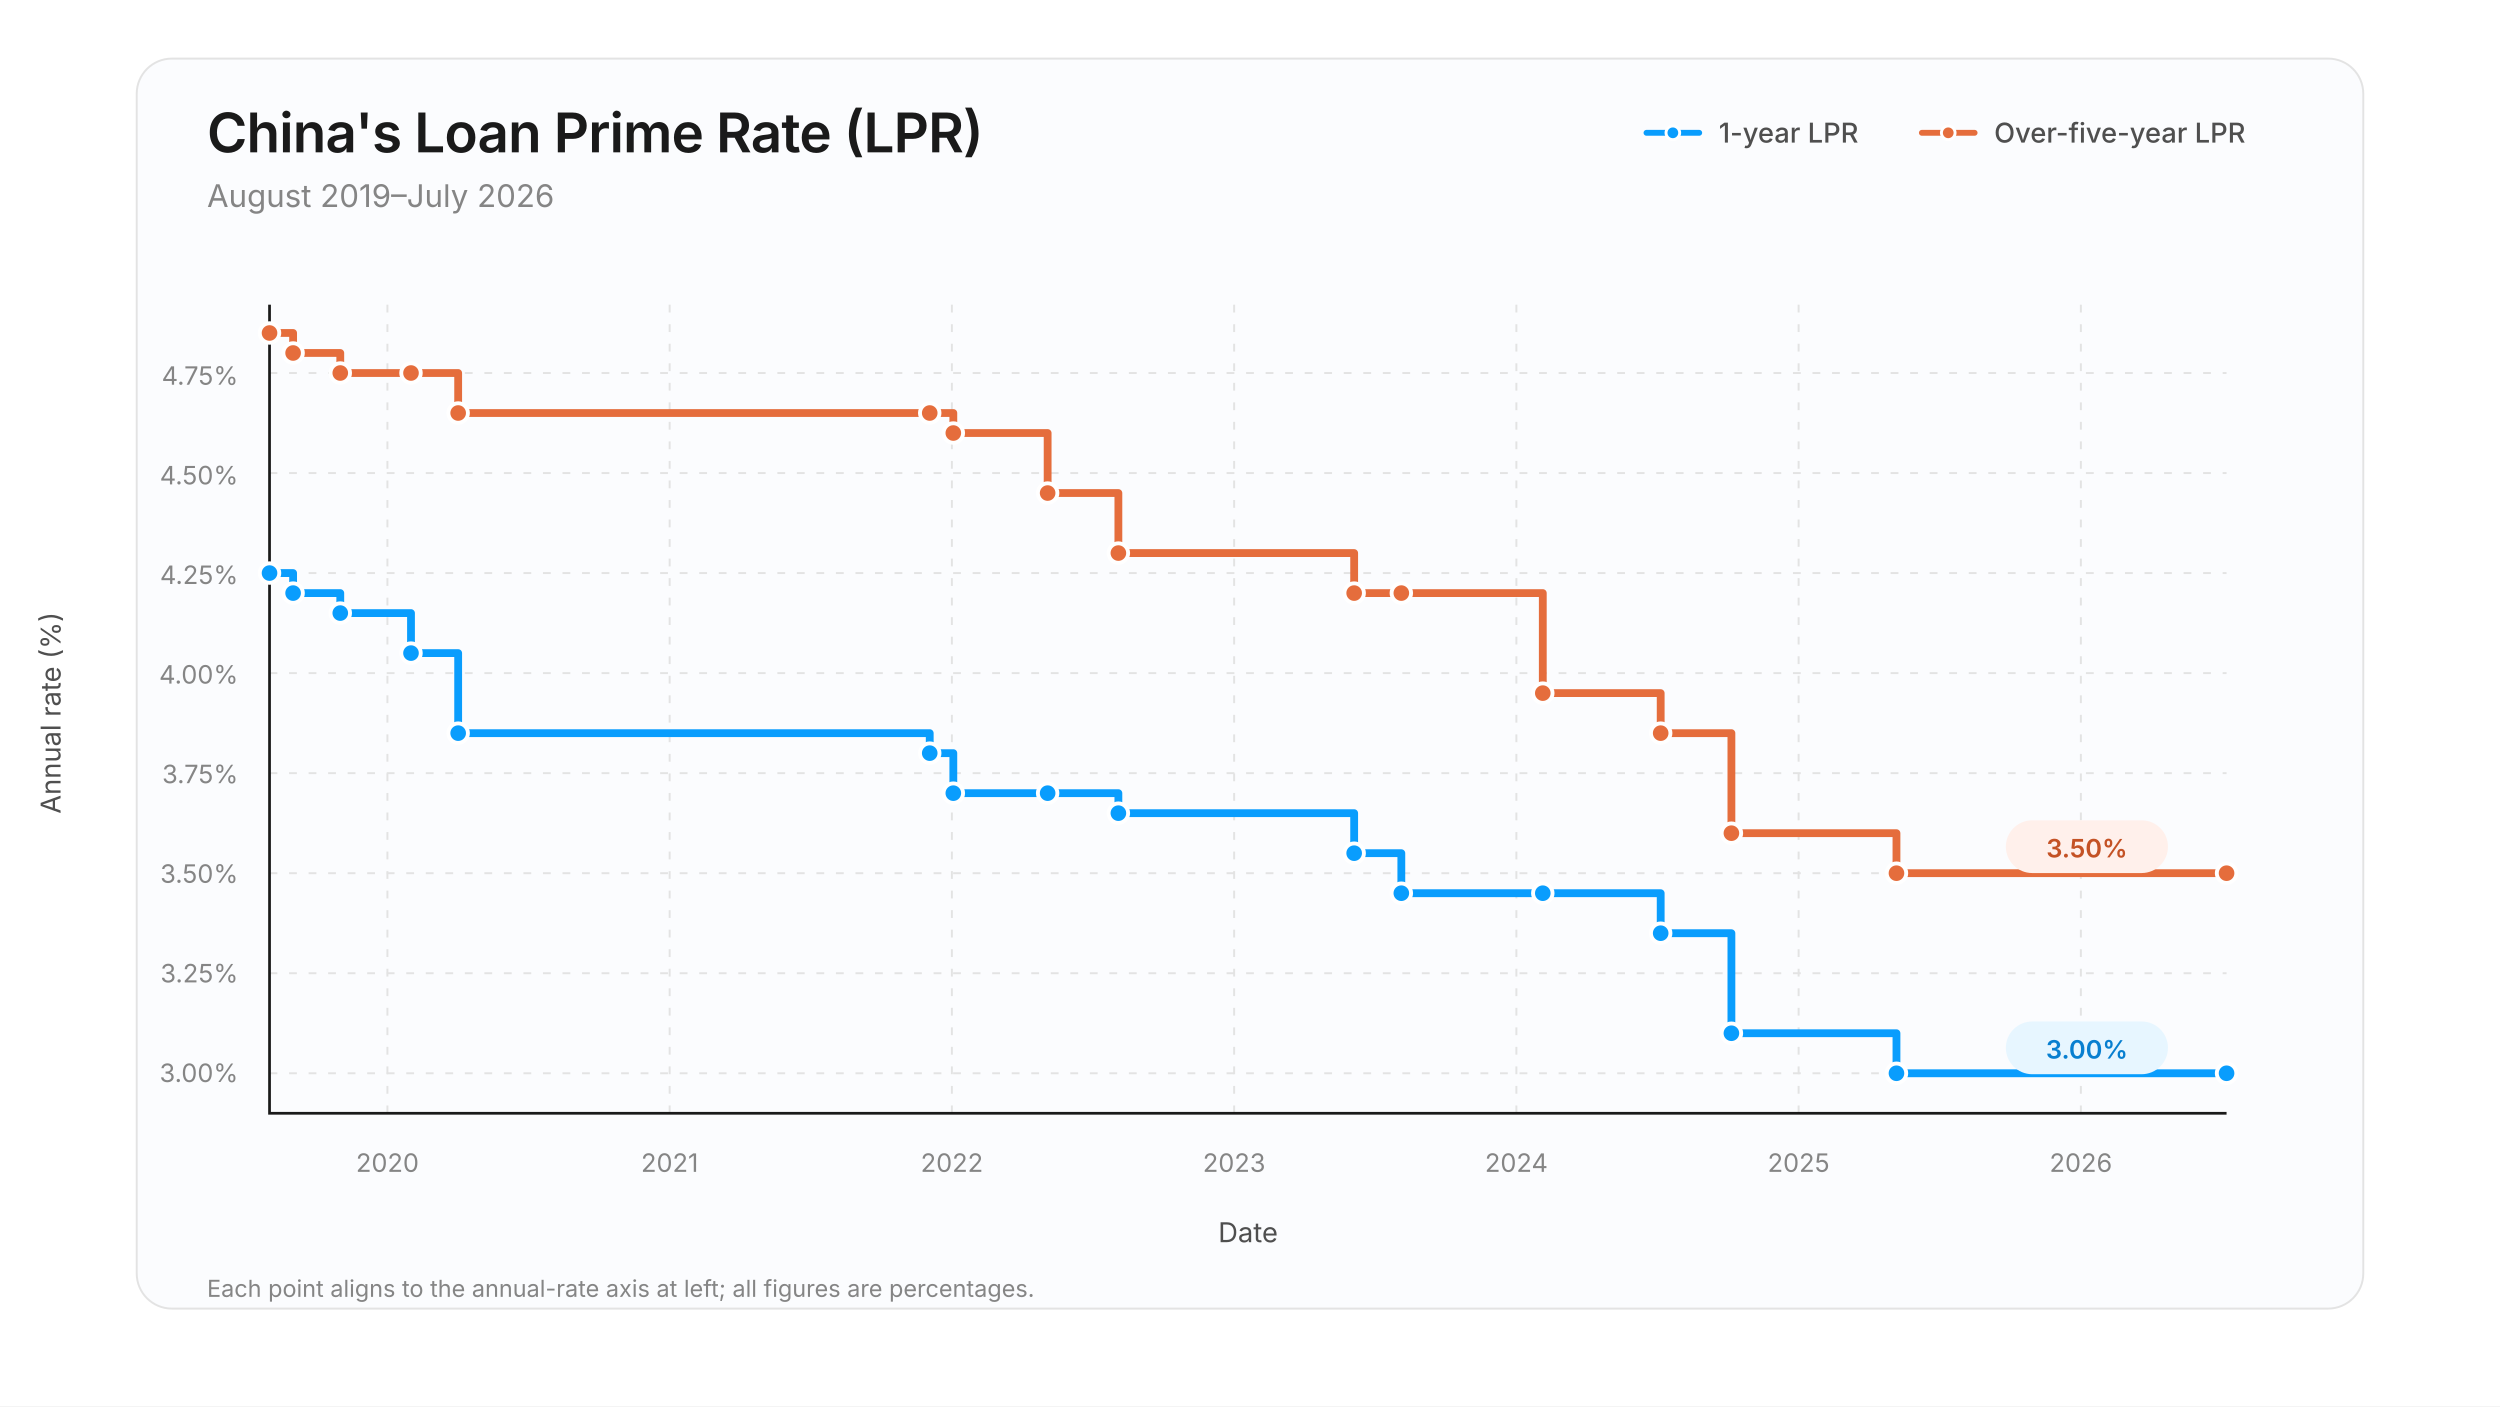
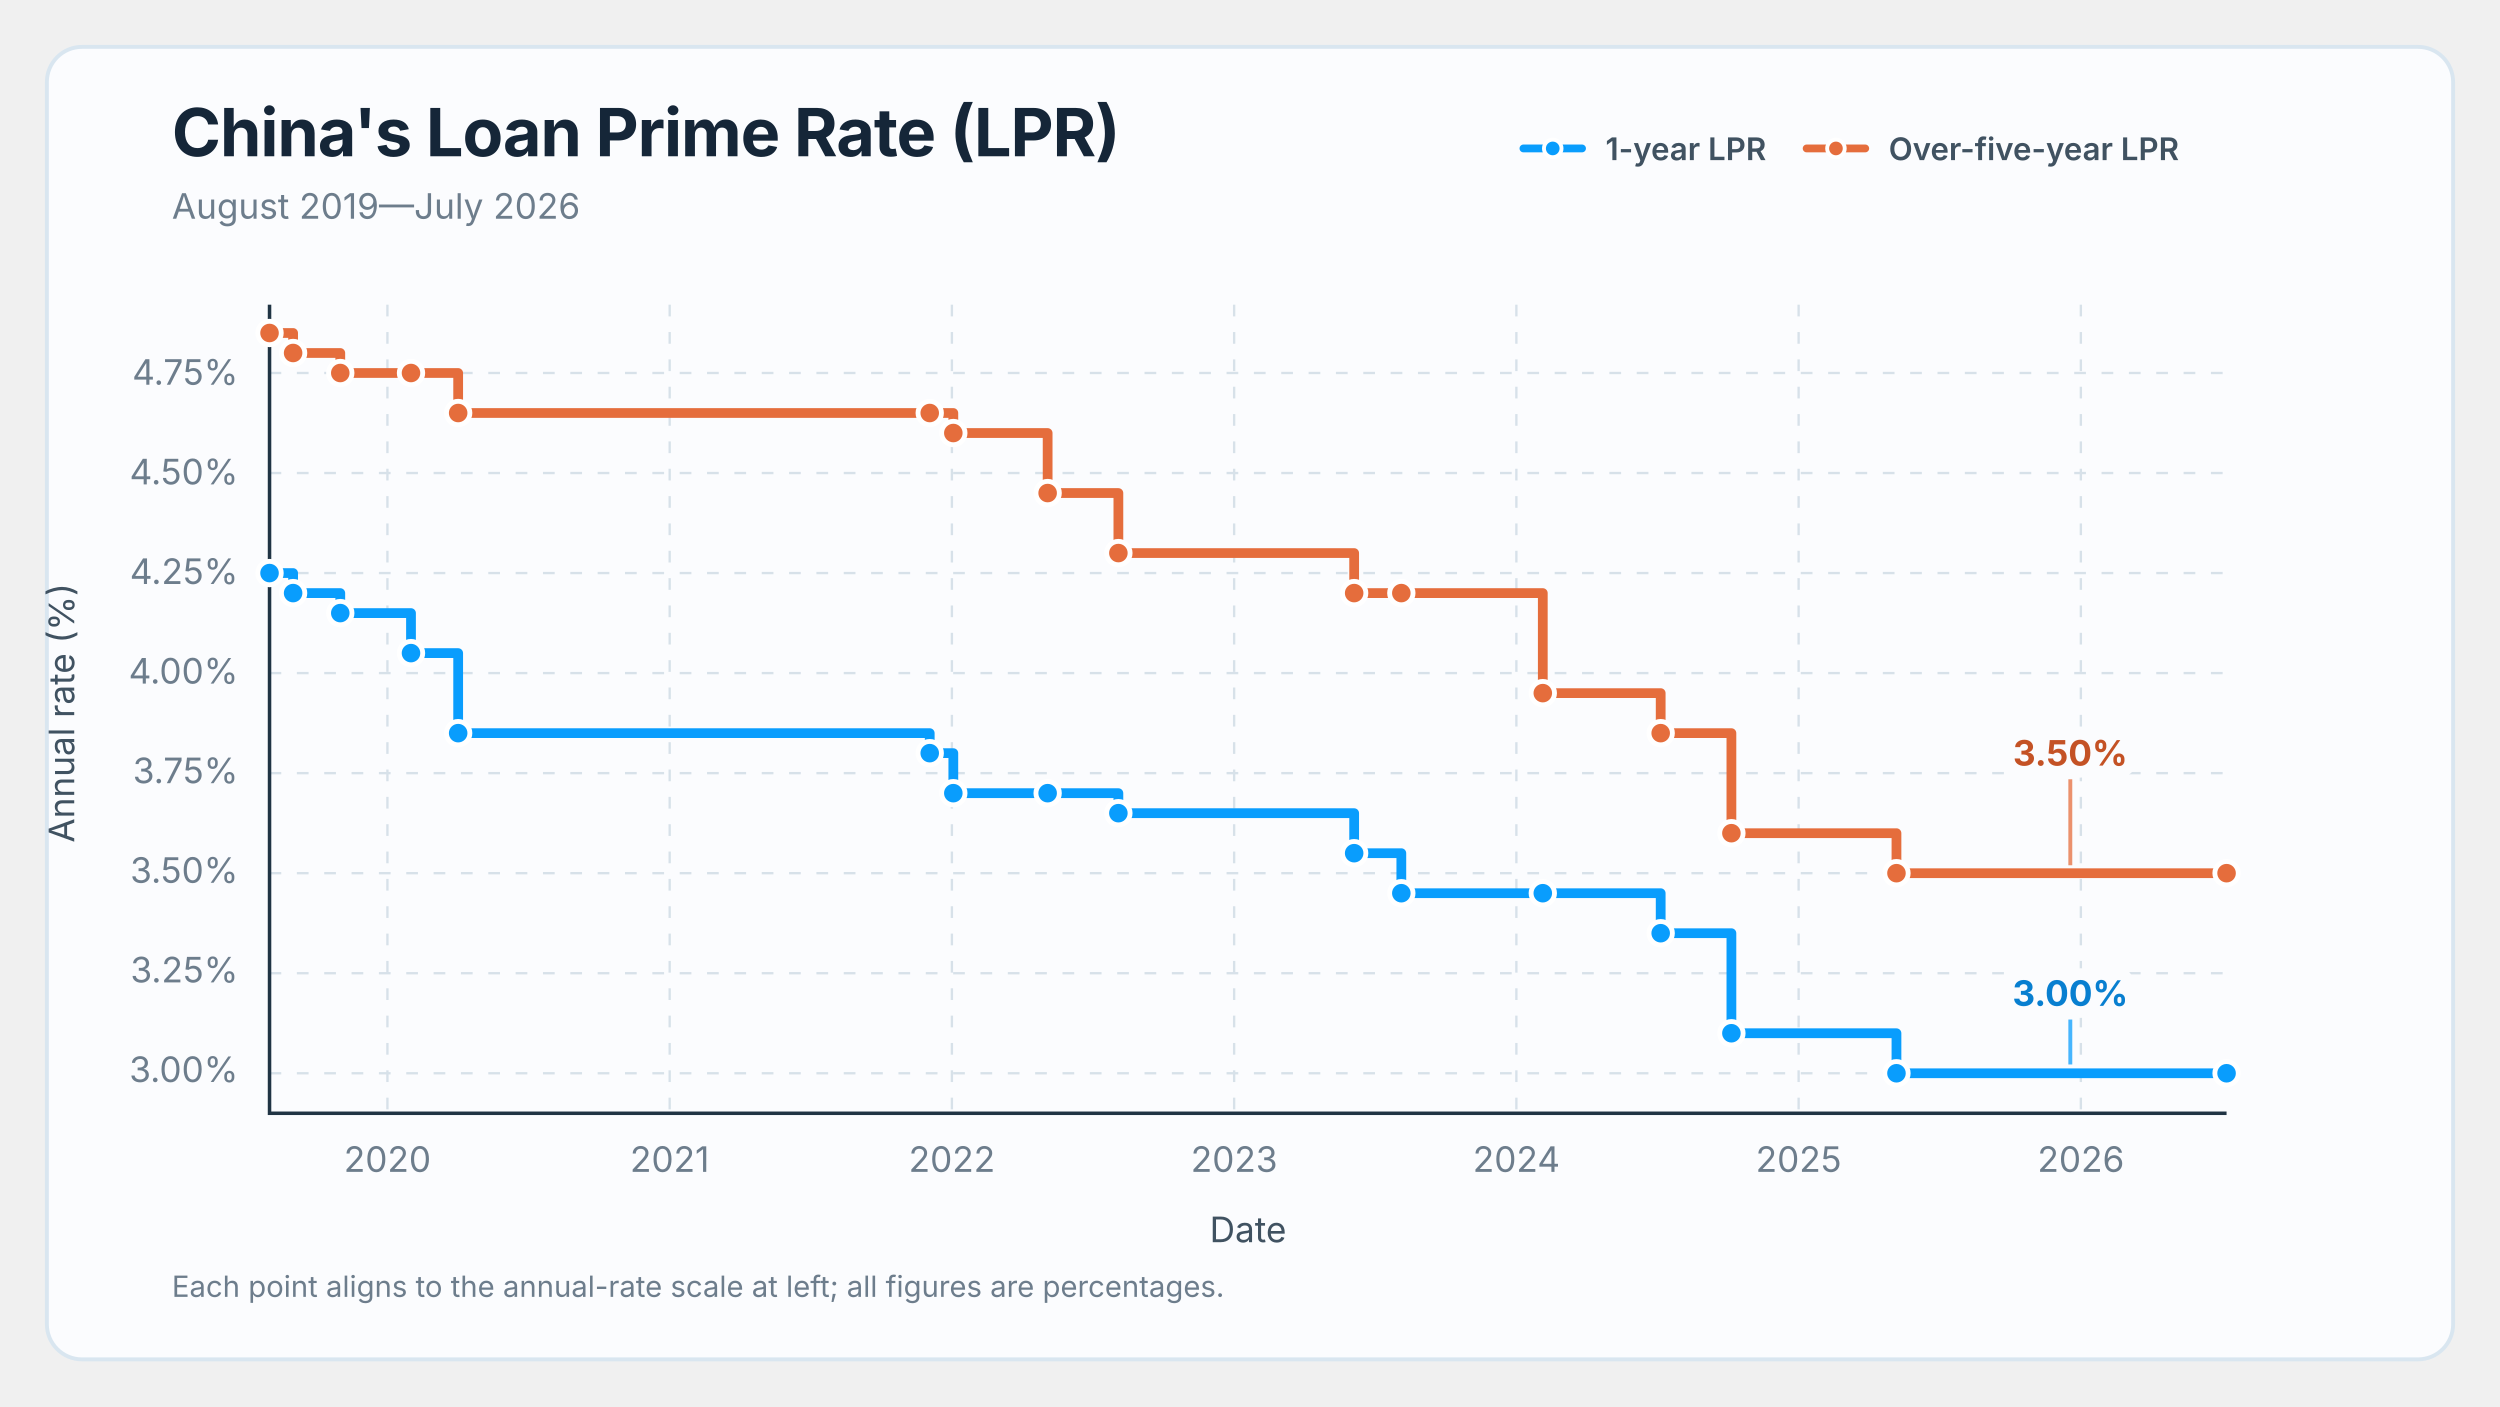
<svg xmlns="http://www.w3.org/2000/svg" viewBox="0 0 1280 720" role="img" aria-labelledby="title description">
-   <rect width="1280" height="720" fill="#ffffff" />
-   <rect x="70" y="30" width="1140" height="640" rx="18" fill="#fbfcfe" stroke="#e3e3e3" />
+   <rect x="24" y="24" width="1232" height="672" rx="18" fill="#fbfcfe" stroke="#d9e6f0" stroke-width="2" />
  <g font-family="Inter, ui-sans-serif, system-ui, -apple-system, BlinkMacSystemFont, 'Segoe UI', 'PingFang SC', 'Microsoft YaHei', sans-serif">
-     <text x="106" y="78" fill="#1a1a1a" font-size="28" font-weight="600" letter-spacing="-0.4">China's Loan Prime Rate (LPR)</text>
-     <text x="106" y="106" fill="#858585" font-size="16">August 2019–July 2026</text>
-     <g transform="translate(843 60)" font-size="14" font-weight="500">
-       <path d="M0 8H27" fill="none" stroke="#099dfd" stroke-width="3" stroke-linecap="round" />
-       <circle cx="13.5" cy="8" r="3.5" fill="#099dfd" stroke="#fff" stroke-width="1.5" />
-       <text x="37" y="13" fill="#4f4f4f">1-year LPR</text>
-       <path d="M141 8H168" fill="none" stroke="#e56d3c" stroke-width="3" stroke-linecap="round" />
-       <circle cx="154.5" cy="8" r="3.5" fill="#e56d3c" stroke="#fff" stroke-width="1.5" />
-       <text x="178" y="13" fill="#4f4f4f">Over-five-year LPR</text>
+     <text x="88" y="80" fill="#152638" font-size="34" font-weight="700" letter-spacing="-0.5">China's Loan Prime Rate (LPR)</text>
+     <text x="88" y="112" fill="#6d7d8c" font-size="18">August 2019—July 2026</text>
+     <g transform="translate(780 68)" font-size="16" font-weight="600">
+       <path d="M0 8H30" fill="none" stroke="#099dfd" stroke-width="4" stroke-linecap="round" />
+       <circle cx="15" cy="8" r="4.5" fill="#099dfd" stroke="#fff" stroke-width="2" />
+       <text x="42" y="14" fill="#405261">1-year LPR</text>
+       <path d="M145 8H175" fill="none" stroke="#e56d3c" stroke-width="4" stroke-linecap="round" />
+       <circle cx="160" cy="8" r="4.5" fill="#e56d3c" stroke="#fff" stroke-width="2" />
+       <text x="187" y="14" fill="#405261">Over-five-year LPR</text>
    </g>
-     <g stroke="#e3e3e3" stroke-width="1" stroke-dasharray="4 6">
+     <g stroke="#d7e1e9" stroke-width="1.2" stroke-dasharray="6 8">
      <path d="M138 549.51H1140" />
      <path d="M138 498.29H1140" />
      <path d="M138 447.07H1140" />
      <path d="M138 395.85H1140" />
      <path d="M138 344.63H1140" />
      <path d="M138 293.41H1140" />
      <path d="M138 242.20H1140" />
      <path d="M138 190.98H1140" />
      <path d="M198.36 156V570" />
      <path d="M342.87 156V570" />
      <path d="M487.37 156V570" />
      <path d="M631.88 156V570" />
      <path d="M776.39 156V570" />
      <path d="M920.89 156V570" />
      <path d="M1065.40 156V570" />
    </g>
-     <g fill="#858585" font-size="13" text-anchor="end">
+     <g fill="#6d7d8c" font-size="18" text-anchor="end">
      <text x="122" y="554">3.00%</text>
      <text x="122" y="503">3.25%</text>
      <text x="122" y="452">3.50%</text>
      <text x="122" y="401">3.75%</text>
      <text x="122" y="350">4.00%</text>
      <text x="122" y="299">4.25%</text>
      <text x="122" y="248">4.50%</text>
      <text x="122" y="197">4.75%</text>
    </g>
-     <path d="M138 156V570H1140" fill="none" stroke="#1a1a1a" stroke-width="1.4" />
-     <g fill="#858585" font-size="13" text-anchor="middle">
+     <path d="M138 156V570H1140" fill="none" stroke="#203444" stroke-width="1.8" />
+     <g fill="#6d7d8c" font-size="18" text-anchor="middle">
      <text x="198.36" y="600">2020</text>
      <text x="342.87" y="600">2021</text>
      <text x="487.37" y="600">2022</text>
      <text x="631.88" y="600">2023</text>
      <text x="776.39" y="600">2024</text>
      <text x="920.89" y="600">2025</text>
      <text x="1065.40" y="600">2026</text>
    </g>
-     <text x="639" y="636" fill="#4f4f4f" font-size="14" text-anchor="middle">Date</text>
-     <text x="31" y="365" fill="#4f4f4f" font-size="14" text-anchor="middle" transform="rotate(-90 31 365)">Annual rate (%)</text>
-     <path d="M138 293.41H150.07V303.66H174.22V313.90H210.43V334.39H234.58V375.37H476.02V385.61H488.10V406.10H536.39V406.10H572.61V416.34H693.33V436.83H717.48V457.32H789.91V457.32H850.27V477.80H886.48V529.02H970.99V549.51H1140V549.51" fill="none" stroke="#099dfd" stroke-width="4" stroke-linecap="round" stroke-linejoin="round" />
-     <path d="M138 170.49H150.07V180.73H174.22V190.98H210.43V190.98H234.58V211.46H476.02V211.46H488.10V221.71H536.39V252.44H572.61V283.17H693.33V303.66H717.48V303.66H789.91V354.88H850.27V375.37H886.48V426.59H970.99V447.07H1140V447.07" fill="none" stroke="#e56d3c" stroke-width="4" stroke-linecap="round" stroke-linejoin="round" />
-     <g fill="#099dfd" stroke="#fff" stroke-width="2">
-       <circle cx="138" cy="293.41" r="5" />
-       <circle cx="150.07" cy="303.66" r="5" />
-       <circle cx="174.22" cy="313.90" r="5" />
-       <circle cx="210.43" cy="334.39" r="5" />
-       <circle cx="234.58" cy="375.37" r="5" />
-       <circle cx="476.02" cy="385.61" r="5" />
-       <circle cx="488.10" cy="406.10" r="5" />
-       <circle cx="536.39" cy="406.10" r="5" />
-       <circle cx="572.61" cy="416.34" r="5" />
-       <circle cx="693.33" cy="436.83" r="5" />
-       <circle cx="717.48" cy="457.32" r="5" />
-       <circle cx="789.91" cy="457.32" r="5" />
-       <circle cx="850.27" cy="477.80" r="5" />
-       <circle cx="886.48" cy="529.02" r="5" />
-       <circle cx="970.99" cy="549.51" r="5" />
-       <circle cx="1140" cy="549.51" r="5" />
+     <text x="639" y="636" fill="#405261" font-size="18" text-anchor="middle">Date</text>
+     <text x="38" y="365" fill="#405261" font-size="18" text-anchor="middle" transform="rotate(-90 38 365)">Annual rate (%)</text>
+     <path d="M138 293.41H150.07V303.66H174.22V313.90H210.43V334.39H234.58V375.37H476.02V385.61H488.10V406.10H536.39V406.10H572.61V416.34H693.33V436.83H717.48V457.32H789.91V457.32H850.27V477.80H886.48V529.02H970.99V549.51H1140V549.51" fill="none" stroke="#099dfd" stroke-width="5" stroke-linecap="round" stroke-linejoin="round" />
+     <path d="M138 170.49H150.07V180.73H174.22V190.98H210.43V190.98H234.58V211.46H476.02V211.46H488.10V221.71H536.39V252.44H572.61V283.17H693.33V303.66H717.48V303.66H789.91V354.88H850.27V375.37H886.48V426.59H970.99V447.07H1140V447.07" fill="none" stroke="#e56d3c" stroke-width="5" stroke-linecap="round" stroke-linejoin="round" />
+     <g fill="#099dfd" stroke="#fff" stroke-width="2.5">
+       <circle cx="138" cy="293.41" r="6" />
+       <circle cx="150.07" cy="303.66" r="6" />
+       <circle cx="174.22" cy="313.90" r="6" />
+       <circle cx="210.43" cy="334.39" r="6" />
+       <circle cx="234.58" cy="375.37" r="6" />
+       <circle cx="476.02" cy="385.61" r="6" />
+       <circle cx="488.10" cy="406.10" r="6" />
+       <circle cx="536.39" cy="406.10" r="6" />
+       <circle cx="572.61" cy="416.34" r="6" />
+       <circle cx="693.33" cy="436.83" r="6" />
+       <circle cx="717.48" cy="457.32" r="6" />
+       <circle cx="789.91" cy="457.32" r="6" />
+       <circle cx="850.27" cy="477.80" r="6" />
+       <circle cx="886.48" cy="529.02" r="6" />
+       <circle cx="970.99" cy="549.51" r="6" />
+       <circle cx="1140" cy="549.51" r="6" />
    </g>
-     <g fill="#e56d3c" stroke="#fff" stroke-width="2">
-       <circle cx="138" cy="170.49" r="5" />
-       <circle cx="150.07" cy="180.73" r="5" />
-       <circle cx="174.22" cy="190.98" r="5" />
-       <circle cx="210.43" cy="190.98" r="5" />
-       <circle cx="234.58" cy="211.46" r="5" />
-       <circle cx="476.02" cy="211.46" r="5" />
-       <circle cx="488.10" cy="221.71" r="5" />
-       <circle cx="536.39" cy="252.44" r="5" />
-       <circle cx="572.61" cy="283.17" r="5" />
-       <circle cx="693.33" cy="303.66" r="5" />
-       <circle cx="717.48" cy="303.66" r="5" />
-       <circle cx="789.91" cy="354.88" r="5" />
-       <circle cx="850.27" cy="375.37" r="5" />
-       <circle cx="886.48" cy="426.59" r="5" />
-       <circle cx="970.99" cy="447.07" r="5" />
-       <circle cx="1140" cy="447.07" r="5" />
+     <g fill="#e56d3c" stroke="#fff" stroke-width="2.5">
+       <circle cx="138" cy="170.49" r="6" />
+       <circle cx="150.07" cy="180.73" r="6" />
+       <circle cx="174.22" cy="190.98" r="6" />
+       <circle cx="210.43" cy="190.98" r="6" />
+       <circle cx="234.58" cy="211.46" r="6" />
+       <circle cx="476.02" cy="211.46" r="6" />
+       <circle cx="488.10" cy="221.71" r="6" />
+       <circle cx="536.39" cy="252.44" r="6" />
+       <circle cx="572.61" cy="283.17" r="6" />
+       <circle cx="693.33" cy="303.66" r="6" />
+       <circle cx="717.48" cy="303.66" r="6" />
+       <circle cx="789.91" cy="354.88" r="6" />
+       <circle cx="850.27" cy="375.37" r="6" />
+       <circle cx="886.48" cy="426.59" r="6" />
+       <circle cx="970.99" cy="447.07" r="6" />
+       <circle cx="1140" cy="447.07" r="6" />
    </g>
-     <g font-size="13" font-weight="600">
-       <rect x="1027" y="523" width="83" height="27" rx="13.5" fill="#e7f6ff" />
-       <text x="1068.5" y="542" fill="#087fd0" text-anchor="middle">3.00%</text>
-       <rect x="1027" y="420" width="83" height="27" rx="13.5" fill="#fff0eb" />
-       <text x="1068.5" y="439" fill="#c45225" text-anchor="middle">3.50%</text>
+     <g font-size="18" font-weight="700" text-anchor="middle" paint-order="stroke" stroke="#fbfcfe" stroke-width="12" stroke-linejoin="round">
+       <path d="M1060 522V545" fill="none" stroke="#099dfd" stroke-width="2" opacity="0.75" />
+       <text x="1060" y="515" fill="#087fd0">3.00%</text>
+       <path d="M1060 399V443" fill="none" stroke="#e56d3c" stroke-width="2" opacity="0.75" />
+       <text x="1060" y="392" fill="#c45225">3.50%</text>
    </g>
-     <text x="106" y="664" fill="#858585" font-size="12">Each point aligns to the annual-rate axis at left; all figures are percentages.</text>
+     <text x="88" y="664" fill="#6d7d8c" font-size="15">Each point aligns to the annual-rate scale at left; all figures are percentages.</text>
  </g>
</svg>
